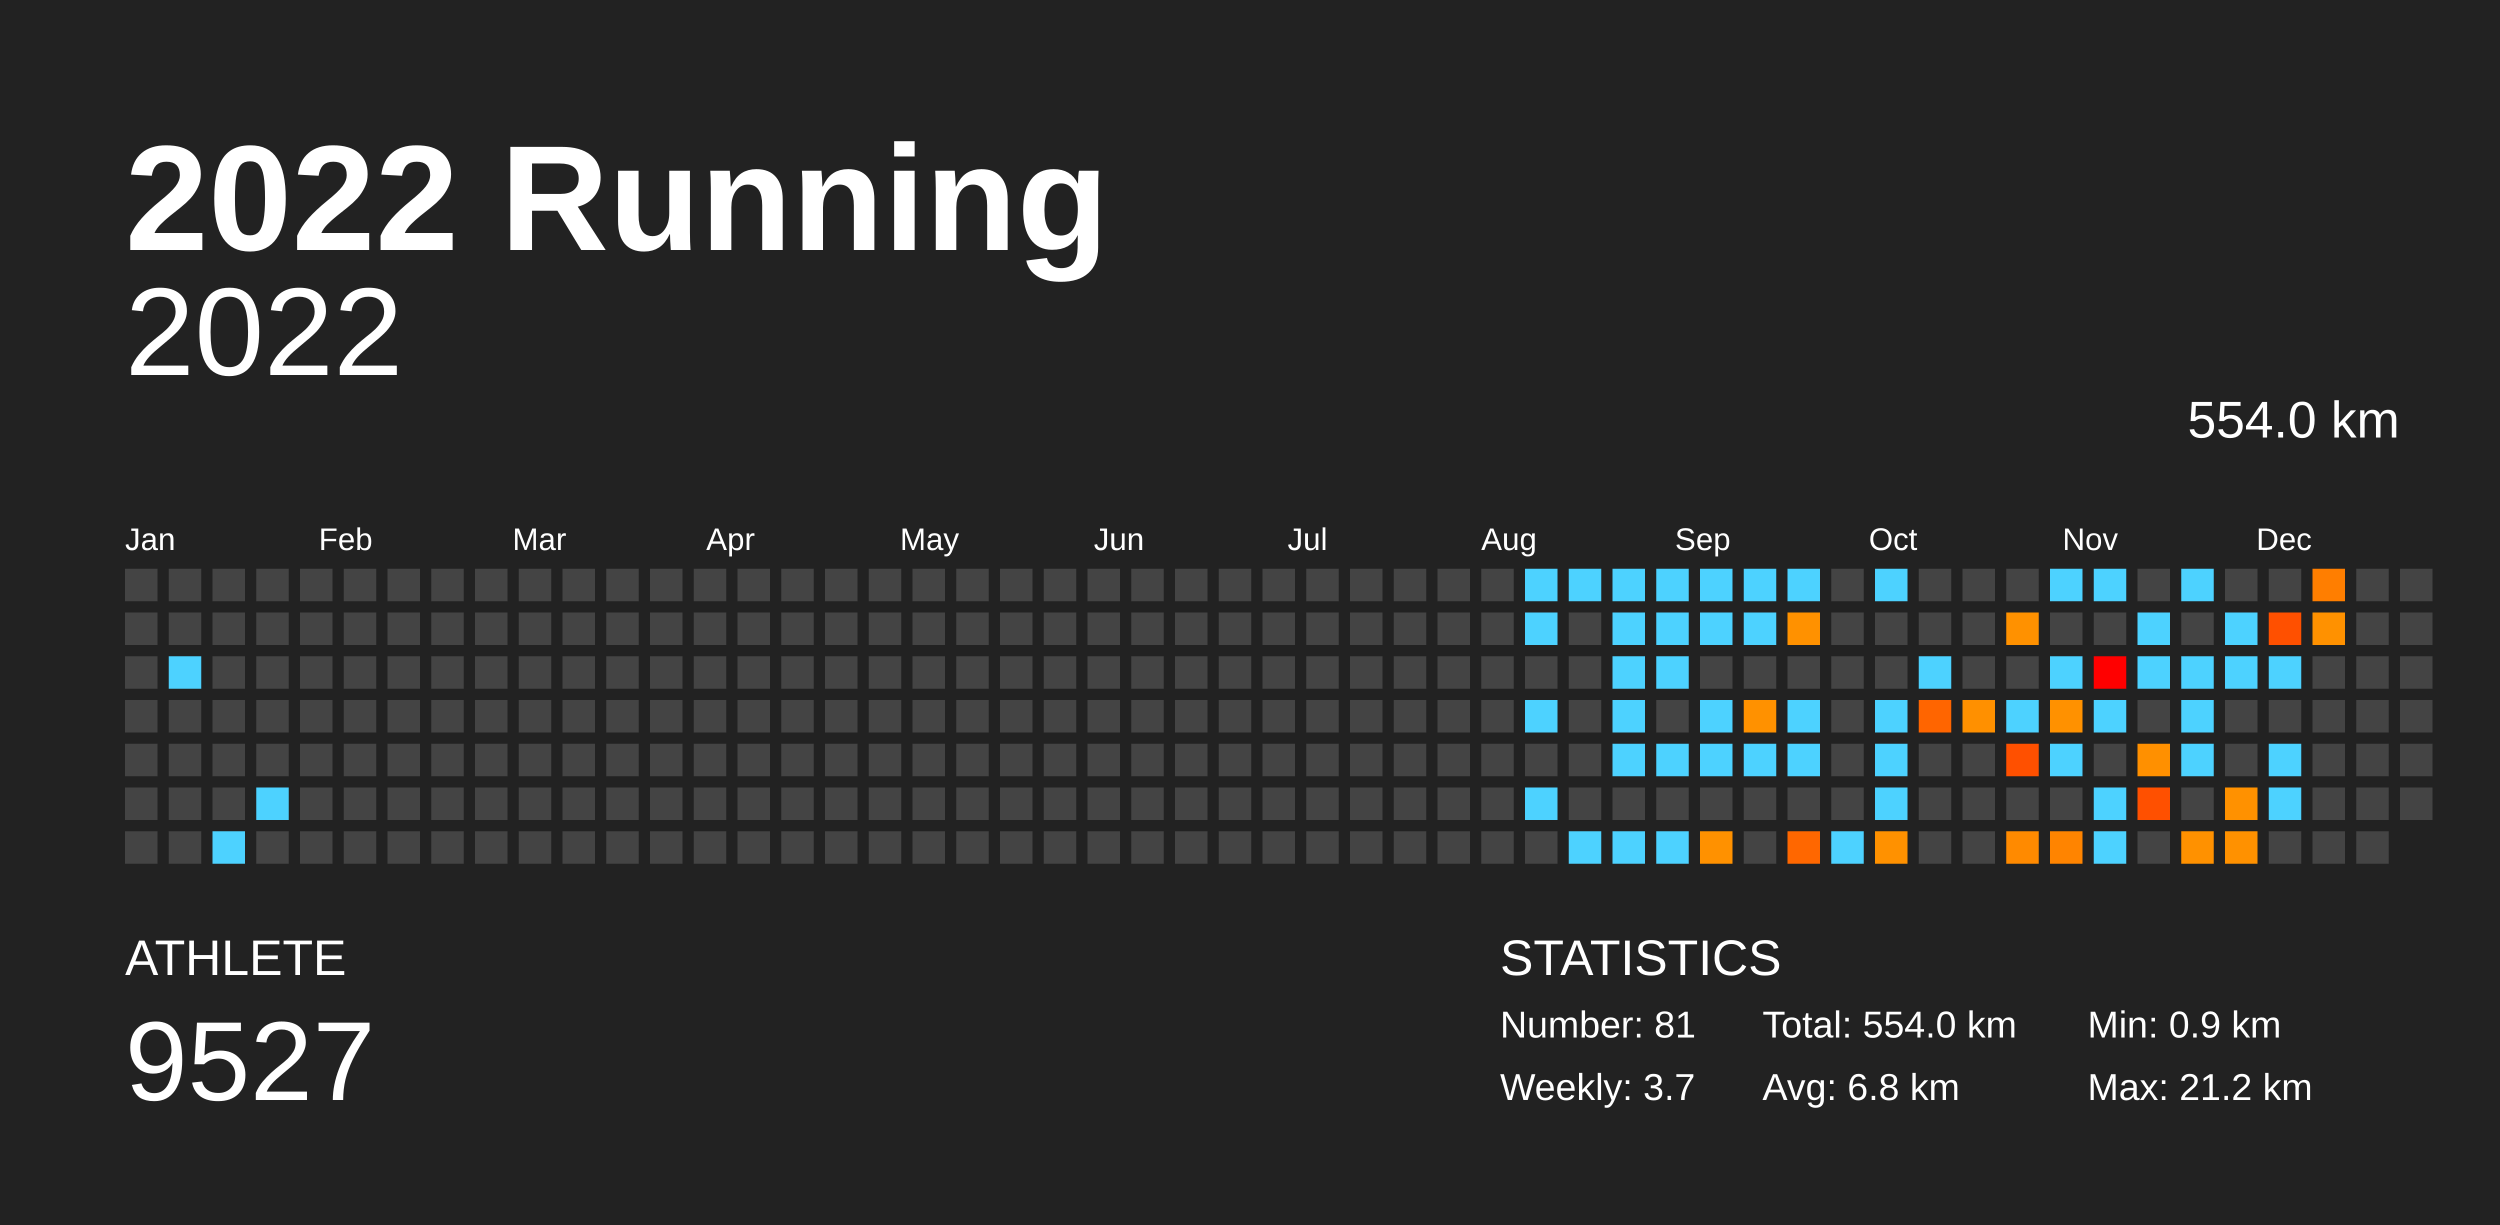
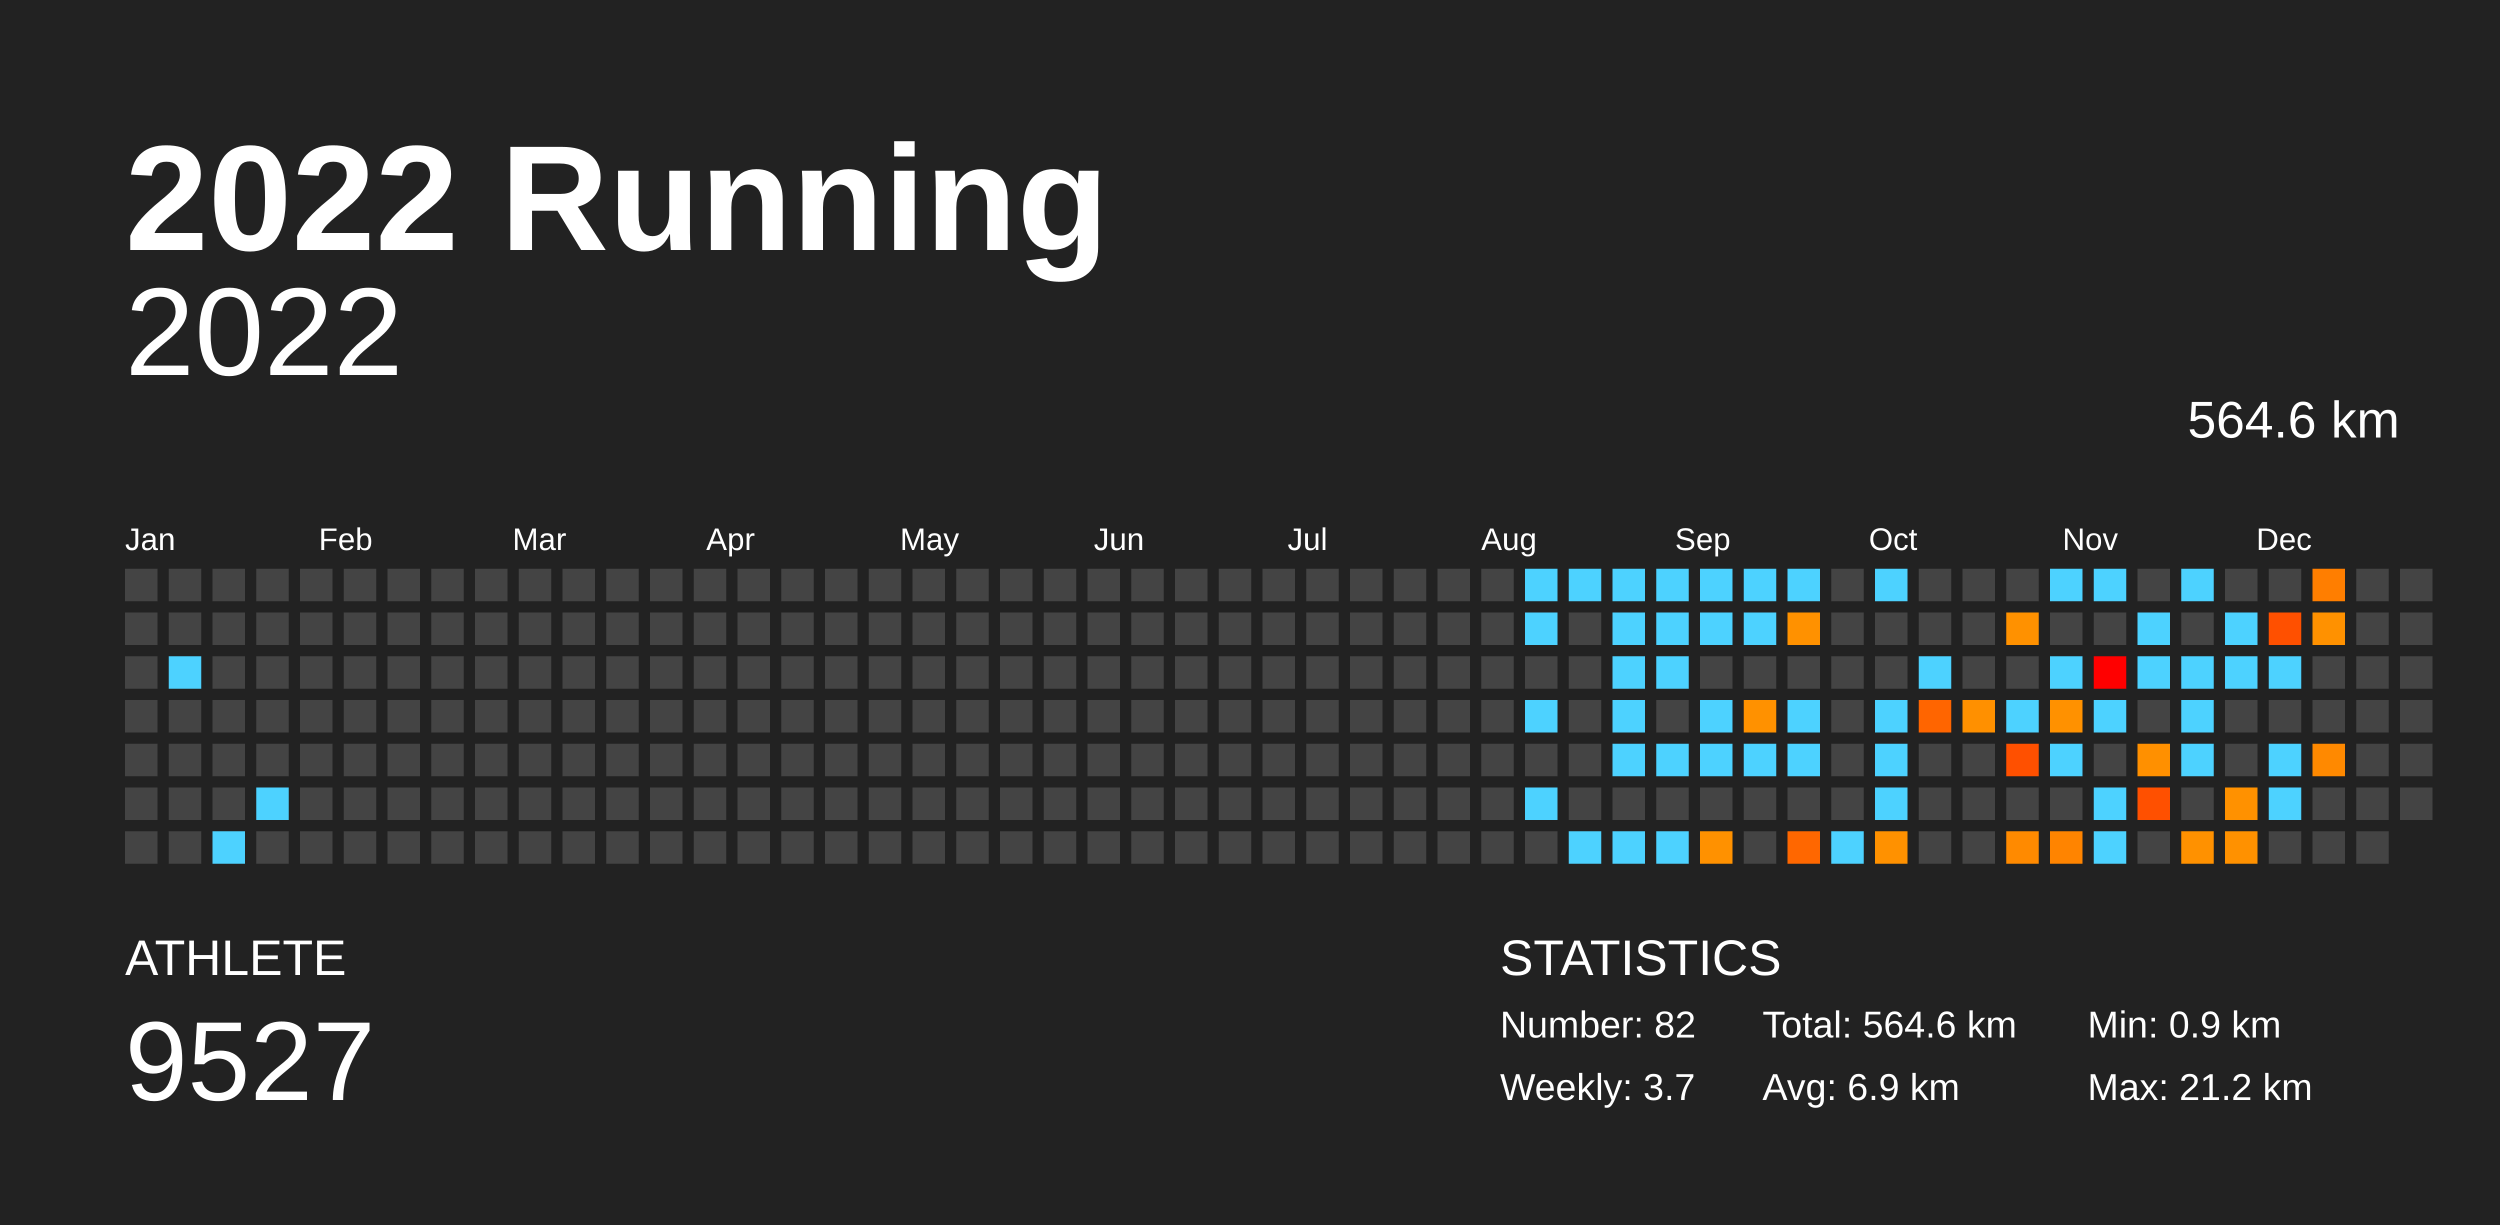
<svg xmlns="http://www.w3.org/2000/svg" baseProfile="full" height="98mm" version="1.1" viewBox="0,0,200,98" width="200mm">
  <defs />
  <rect fill="#222222" height="98" width="200" x="0" y="0" />
  <text fill="#FFFFFF" style="font-size:12px; font-family:Arial; font-weight:bold;" x="10" y="20">2022 Running</text>
  <text fill="#FFFFFF" style="font-size:4px; font-family:Arial" x="10" y="78">ATHLETE</text>
  <text fill="#FFFFFF" style="font-size:9px; font-family:Arial" x="10" y="88">9527</text>
  <text fill="#FFFFFF" style="font-size:4px; font-family:Arial" x="120" y="78">STATISTICS</text>
-   <text fill="#FFFFFF" style="font-size:3px; font-family:Arial" x="120" y="83">Number: 81</text>
+   <text fill="#FFFFFF" style="font-size:3px; font-family:Arial" x="120" y="83">Number: 82</text>
  <text fill="#FFFFFF" style="font-size:3px; font-family:Arial" x="120" y="88">Weekly: 3.7</text>
-   <text fill="#FFFFFF" style="font-size:3px; font-family:Arial" x="141" y="83">Total: 554.0 km</text>
-   <text fill="#FFFFFF" style="font-size:3px; font-family:Arial" x="141" y="88">Avg: 6.8 km</text>
+   <text fill="#FFFFFF" style="font-size:3px; font-family:Arial" x="141" y="83">Total: 564.6 km</text>
+   <text fill="#FFFFFF" style="font-size:3px; font-family:Arial" x="141" y="88">Avg: 6.9 km</text>
  <text fill="#FFFFFF" style="font-size:3px; font-family:Arial" x="167" y="83">Min: 0.9 km</text>
  <text fill="#FFFFFF" style="font-size:3px; font-family:Arial" x="167" y="88">Max: 21.2 km</text>
  <text alignment-baseline="hanging" fill="#FFFFFF" style="font-size:10.0px; font-family:Arial;" x="10" y="30">2022</text>
-   <text alignment-baseline="hanging" fill="#FFFFFF" style="font-size:4.125px; font-family:Arial;" x="175" y="35">554.0 km</text>
+   <text alignment-baseline="hanging" fill="#FFFFFF" style="font-size:4.125px; font-family:Arial;" x="175" y="35">564.6 km</text>
  <text fill="#FFFFFF" style="font-size:2.5px; font-family:Arial" x="10.0" y="44">Jan</text>
  <text fill="#FFFFFF" style="font-size:2.5px; font-family:Arial" x="25.5" y="44">Feb</text>
  <text fill="#FFFFFF" style="font-size:2.5px; font-family:Arial" x="41.0" y="44">Mar</text>
  <text fill="#FFFFFF" style="font-size:2.5px; font-family:Arial" x="56.5" y="44">Apr</text>
  <text fill="#FFFFFF" style="font-size:2.5px; font-family:Arial" x="72.0" y="44">May</text>
  <text fill="#FFFFFF" style="font-size:2.5px; font-family:Arial" x="87.5" y="44">Jun</text>
  <text fill="#FFFFFF" style="font-size:2.5px; font-family:Arial" x="103.0" y="44">Jul</text>
  <text fill="#FFFFFF" style="font-size:2.5px; font-family:Arial" x="118.5" y="44">Aug</text>
  <text fill="#FFFFFF" style="font-size:2.5px; font-family:Arial" x="134.0" y="44">Sep</text>
  <text fill="#FFFFFF" style="font-size:2.5px; font-family:Arial" x="149.5" y="44">Oct</text>
  <text fill="#FFFFFF" style="font-size:2.5px; font-family:Arial" x="165.0" y="44">Nov</text>
  <text fill="#FFFFFF" style="font-size:2.5px; font-family:Arial" x="180.5" y="44">Dec</text>
  <rect fill="#444444" height="2.6" width="2.6" x="10.0" y="45.5" />
  <rect fill="#444444" height="2.6" width="2.6" x="10.0" y="49.0" />
  <rect fill="#444444" height="2.6" width="2.6" x="10.0" y="52.5" />
  <rect fill="#444444" height="2.6" width="2.6" x="10.0" y="56.0" />
  <rect fill="#444444" height="2.6" width="2.6" x="10.0" y="59.5" />
  <rect fill="#444444" height="2.6" width="2.6" x="10.0" y="63.0" />
  <rect fill="#444444" height="2.6" width="2.6" x="10.0" y="66.5" />
  <rect fill="#444444" height="2.6" width="2.6" x="13.5" y="45.5" />
  <rect fill="#444444" height="2.6" width="2.6" x="13.5" y="49.0" />
  <rect fill="#4dd2ff" height="2.6" width="2.6" x="13.5" y="52.5" />
  <rect fill="#444444" height="2.6" width="2.6" x="13.5" y="56.0" />
  <rect fill="#444444" height="2.6" width="2.6" x="13.5" y="59.5" />
  <rect fill="#444444" height="2.6" width="2.6" x="13.5" y="63.0" />
  <rect fill="#444444" height="2.6" width="2.6" x="13.5" y="66.5" />
  <rect fill="#444444" height="2.6" width="2.6" x="17.0" y="45.5" />
  <rect fill="#444444" height="2.6" width="2.6" x="17.0" y="49.0" />
  <rect fill="#444444" height="2.6" width="2.6" x="17.0" y="52.5" />
  <rect fill="#444444" height="2.6" width="2.6" x="17.0" y="56.0" />
  <rect fill="#444444" height="2.6" width="2.6" x="17.0" y="59.5" />
  <rect fill="#444444" height="2.6" width="2.6" x="17.0" y="63.0" />
  <rect fill="#4dd2ff" height="2.6" width="2.6" x="17.0" y="66.5" />
  <rect fill="#444444" height="2.6" width="2.6" x="20.5" y="45.5" />
  <rect fill="#444444" height="2.6" width="2.6" x="20.5" y="49.0" />
  <rect fill="#444444" height="2.6" width="2.6" x="20.5" y="52.5" />
  <rect fill="#444444" height="2.6" width="2.6" x="20.5" y="56.0" />
  <rect fill="#444444" height="2.6" width="2.6" x="20.5" y="59.5" />
  <rect fill="#4dd2ff" height="2.6" width="2.6" x="20.5" y="63.0" />
  <rect fill="#444444" height="2.6" width="2.6" x="20.5" y="66.5" />
  <rect fill="#444444" height="2.6" width="2.6" x="24.0" y="45.5" />
  <rect fill="#444444" height="2.6" width="2.6" x="24.0" y="49.0" />
  <rect fill="#444444" height="2.6" width="2.6" x="24.0" y="52.5" />
  <rect fill="#444444" height="2.6" width="2.6" x="24.0" y="56.0" />
  <rect fill="#444444" height="2.6" width="2.6" x="24.0" y="59.5" />
  <rect fill="#444444" height="2.6" width="2.6" x="24.0" y="63.0" />
  <rect fill="#444444" height="2.6" width="2.6" x="24.0" y="66.5" />
  <rect fill="#444444" height="2.6" width="2.6" x="27.5" y="45.5" />
  <rect fill="#444444" height="2.6" width="2.6" x="27.5" y="49.0" />
  <rect fill="#444444" height="2.6" width="2.6" x="27.5" y="52.5" />
  <rect fill="#444444" height="2.6" width="2.6" x="27.5" y="56.0" />
  <rect fill="#444444" height="2.6" width="2.6" x="27.5" y="59.5" />
  <rect fill="#444444" height="2.6" width="2.6" x="27.5" y="63.0" />
  <rect fill="#444444" height="2.6" width="2.6" x="27.5" y="66.5" />
  <rect fill="#444444" height="2.6" width="2.6" x="31.0" y="45.5" />
  <rect fill="#444444" height="2.6" width="2.6" x="31.0" y="49.0" />
  <rect fill="#444444" height="2.6" width="2.6" x="31.0" y="52.5" />
  <rect fill="#444444" height="2.6" width="2.6" x="31.0" y="56.0" />
  <rect fill="#444444" height="2.6" width="2.6" x="31.0" y="59.5" />
  <rect fill="#444444" height="2.6" width="2.6" x="31.0" y="63.0" />
  <rect fill="#444444" height="2.6" width="2.6" x="31.0" y="66.5" />
  <rect fill="#444444" height="2.6" width="2.6" x="34.5" y="45.5" />
  <rect fill="#444444" height="2.6" width="2.6" x="34.5" y="49.0" />
  <rect fill="#444444" height="2.6" width="2.6" x="34.5" y="52.5" />
  <rect fill="#444444" height="2.6" width="2.6" x="34.5" y="56.0" />
  <rect fill="#444444" height="2.6" width="2.6" x="34.5" y="59.5" />
  <rect fill="#444444" height="2.6" width="2.6" x="34.5" y="63.0" />
  <rect fill="#444444" height="2.6" width="2.6" x="34.5" y="66.5" />
  <rect fill="#444444" height="2.6" width="2.6" x="38.0" y="45.5" />
  <rect fill="#444444" height="2.6" width="2.6" x="38.0" y="49.0" />
  <rect fill="#444444" height="2.6" width="2.6" x="38.0" y="52.5" />
  <rect fill="#444444" height="2.6" width="2.6" x="38.0" y="56.0" />
  <rect fill="#444444" height="2.6" width="2.6" x="38.0" y="59.5" />
  <rect fill="#444444" height="2.6" width="2.6" x="38.0" y="63.0" />
  <rect fill="#444444" height="2.6" width="2.6" x="38.0" y="66.5" />
  <rect fill="#444444" height="2.6" width="2.6" x="41.5" y="45.5" />
  <rect fill="#444444" height="2.6" width="2.6" x="41.5" y="49.0" />
  <rect fill="#444444" height="2.6" width="2.6" x="41.5" y="52.5" />
  <rect fill="#444444" height="2.6" width="2.6" x="41.5" y="56.0" />
  <rect fill="#444444" height="2.6" width="2.6" x="41.5" y="59.5" />
  <rect fill="#444444" height="2.6" width="2.6" x="41.5" y="63.0" />
  <rect fill="#444444" height="2.6" width="2.6" x="41.5" y="66.5" />
  <rect fill="#444444" height="2.6" width="2.6" x="45.0" y="45.5" />
  <rect fill="#444444" height="2.6" width="2.6" x="45.0" y="49.0" />
  <rect fill="#444444" height="2.6" width="2.6" x="45.0" y="52.5" />
  <rect fill="#444444" height="2.6" width="2.6" x="45.0" y="56.0" />
  <rect fill="#444444" height="2.6" width="2.6" x="45.0" y="59.5" />
  <rect fill="#444444" height="2.6" width="2.6" x="45.0" y="63.0" />
  <rect fill="#444444" height="2.6" width="2.6" x="45.0" y="66.5" />
  <rect fill="#444444" height="2.6" width="2.6" x="48.5" y="45.5" />
  <rect fill="#444444" height="2.6" width="2.6" x="48.5" y="49.0" />
  <rect fill="#444444" height="2.6" width="2.6" x="48.5" y="52.5" />
  <rect fill="#444444" height="2.6" width="2.6" x="48.5" y="56.0" />
  <rect fill="#444444" height="2.6" width="2.6" x="48.5" y="59.5" />
  <rect fill="#444444" height="2.6" width="2.6" x="48.5" y="63.0" />
  <rect fill="#444444" height="2.6" width="2.6" x="48.5" y="66.5" />
  <rect fill="#444444" height="2.6" width="2.6" x="52.0" y="45.5" />
  <rect fill="#444444" height="2.6" width="2.6" x="52.0" y="49.0" />
  <rect fill="#444444" height="2.6" width="2.6" x="52.0" y="52.5" />
  <rect fill="#444444" height="2.6" width="2.6" x="52.0" y="56.0" />
  <rect fill="#444444" height="2.6" width="2.6" x="52.0" y="59.5" />
  <rect fill="#444444" height="2.6" width="2.6" x="52.0" y="63.0" />
  <rect fill="#444444" height="2.6" width="2.6" x="52.0" y="66.5" />
  <rect fill="#444444" height="2.6" width="2.6" x="55.5" y="45.5" />
  <rect fill="#444444" height="2.6" width="2.6" x="55.5" y="49.0" />
  <rect fill="#444444" height="2.6" width="2.6" x="55.5" y="52.5" />
  <rect fill="#444444" height="2.6" width="2.6" x="55.5" y="56.0" />
  <rect fill="#444444" height="2.6" width="2.6" x="55.5" y="59.5" />
  <rect fill="#444444" height="2.6" width="2.6" x="55.5" y="63.0" />
  <rect fill="#444444" height="2.6" width="2.6" x="55.5" y="66.5" />
  <rect fill="#444444" height="2.6" width="2.6" x="59.0" y="45.5" />
  <rect fill="#444444" height="2.6" width="2.6" x="59.0" y="49.0" />
  <rect fill="#444444" height="2.6" width="2.6" x="59.0" y="52.5" />
  <rect fill="#444444" height="2.6" width="2.6" x="59.0" y="56.0" />
  <rect fill="#444444" height="2.6" width="2.6" x="59.0" y="59.5" />
  <rect fill="#444444" height="2.6" width="2.6" x="59.0" y="63.0" />
  <rect fill="#444444" height="2.6" width="2.6" x="59.0" y="66.5" />
  <rect fill="#444444" height="2.6" width="2.6" x="62.5" y="45.5" />
  <rect fill="#444444" height="2.6" width="2.6" x="62.5" y="49.0" />
  <rect fill="#444444" height="2.6" width="2.6" x="62.5" y="52.5" />
  <rect fill="#444444" height="2.6" width="2.6" x="62.5" y="56.0" />
  <rect fill="#444444" height="2.6" width="2.6" x="62.5" y="59.5" />
  <rect fill="#444444" height="2.6" width="2.6" x="62.5" y="63.0" />
  <rect fill="#444444" height="2.6" width="2.6" x="62.5" y="66.5" />
  <rect fill="#444444" height="2.6" width="2.6" x="66.0" y="45.5" />
  <rect fill="#444444" height="2.6" width="2.6" x="66.0" y="49.0" />
  <rect fill="#444444" height="2.6" width="2.6" x="66.0" y="52.5" />
  <rect fill="#444444" height="2.6" width="2.6" x="66.0" y="56.0" />
  <rect fill="#444444" height="2.6" width="2.6" x="66.0" y="59.5" />
  <rect fill="#444444" height="2.6" width="2.6" x="66.0" y="63.0" />
  <rect fill="#444444" height="2.6" width="2.6" x="66.0" y="66.5" />
  <rect fill="#444444" height="2.6" width="2.6" x="69.5" y="45.5" />
  <rect fill="#444444" height="2.6" width="2.6" x="69.5" y="49.0" />
  <rect fill="#444444" height="2.6" width="2.6" x="69.5" y="52.5" />
  <rect fill="#444444" height="2.6" width="2.6" x="69.5" y="56.0" />
  <rect fill="#444444" height="2.6" width="2.6" x="69.5" y="59.5" />
  <rect fill="#444444" height="2.6" width="2.6" x="69.5" y="63.0" />
  <rect fill="#444444" height="2.6" width="2.6" x="69.5" y="66.5" />
  <rect fill="#444444" height="2.6" width="2.6" x="73.0" y="45.5" />
  <rect fill="#444444" height="2.6" width="2.6" x="73.0" y="49.0" />
  <rect fill="#444444" height="2.6" width="2.6" x="73.0" y="52.5" />
  <rect fill="#444444" height="2.6" width="2.6" x="73.0" y="56.0" />
  <rect fill="#444444" height="2.6" width="2.6" x="73.0" y="59.5" />
  <rect fill="#444444" height="2.6" width="2.6" x="73.0" y="63.0" />
  <rect fill="#444444" height="2.6" width="2.6" x="73.0" y="66.5" />
  <rect fill="#444444" height="2.6" width="2.6" x="76.5" y="45.5" />
  <rect fill="#444444" height="2.6" width="2.6" x="76.5" y="49.0" />
  <rect fill="#444444" height="2.6" width="2.6" x="76.5" y="52.5" />
  <rect fill="#444444" height="2.6" width="2.6" x="76.5" y="56.0" />
  <rect fill="#444444" height="2.6" width="2.6" x="76.5" y="59.5" />
  <rect fill="#444444" height="2.6" width="2.6" x="76.5" y="63.0" />
  <rect fill="#444444" height="2.6" width="2.6" x="76.5" y="66.5" />
  <rect fill="#444444" height="2.6" width="2.6" x="80.0" y="45.5" />
  <rect fill="#444444" height="2.6" width="2.6" x="80.0" y="49.0" />
  <rect fill="#444444" height="2.6" width="2.6" x="80.0" y="52.5" />
  <rect fill="#444444" height="2.6" width="2.6" x="80.0" y="56.0" />
  <rect fill="#444444" height="2.6" width="2.6" x="80.0" y="59.5" />
  <rect fill="#444444" height="2.6" width="2.6" x="80.0" y="63.0" />
  <rect fill="#444444" height="2.6" width="2.6" x="80.0" y="66.5" />
  <rect fill="#444444" height="2.6" width="2.6" x="83.5" y="45.5" />
  <rect fill="#444444" height="2.6" width="2.6" x="83.5" y="49.0" />
  <rect fill="#444444" height="2.6" width="2.6" x="83.5" y="52.5" />
  <rect fill="#444444" height="2.6" width="2.6" x="83.5" y="56.0" />
  <rect fill="#444444" height="2.6" width="2.6" x="83.5" y="59.5" />
  <rect fill="#444444" height="2.6" width="2.6" x="83.5" y="63.0" />
  <rect fill="#444444" height="2.6" width="2.6" x="83.5" y="66.5" />
  <rect fill="#444444" height="2.6" width="2.6" x="87.0" y="45.5" />
  <rect fill="#444444" height="2.6" width="2.6" x="87.0" y="49.0" />
  <rect fill="#444444" height="2.6" width="2.6" x="87.0" y="52.5" />
  <rect fill="#444444" height="2.6" width="2.6" x="87.0" y="56.0" />
  <rect fill="#444444" height="2.6" width="2.6" x="87.0" y="59.5" />
  <rect fill="#444444" height="2.6" width="2.6" x="87.0" y="63.0" />
  <rect fill="#444444" height="2.6" width="2.6" x="87.0" y="66.5" />
  <rect fill="#444444" height="2.6" width="2.6" x="90.5" y="45.5" />
  <rect fill="#444444" height="2.6" width="2.6" x="90.5" y="49.0" />
  <rect fill="#444444" height="2.6" width="2.6" x="90.5" y="52.5" />
  <rect fill="#444444" height="2.6" width="2.6" x="90.5" y="56.0" />
  <rect fill="#444444" height="2.6" width="2.6" x="90.5" y="59.5" />
  <rect fill="#444444" height="2.6" width="2.6" x="90.5" y="63.0" />
  <rect fill="#444444" height="2.6" width="2.6" x="90.5" y="66.5" />
  <rect fill="#444444" height="2.6" width="2.6" x="94.0" y="45.5" />
  <rect fill="#444444" height="2.6" width="2.6" x="94.0" y="49.0" />
  <rect fill="#444444" height="2.6" width="2.6" x="94.0" y="52.5" />
  <rect fill="#444444" height="2.6" width="2.6" x="94.0" y="56.0" />
  <rect fill="#444444" height="2.6" width="2.6" x="94.0" y="59.5" />
  <rect fill="#444444" height="2.6" width="2.6" x="94.0" y="63.0" />
  <rect fill="#444444" height="2.6" width="2.6" x="94.0" y="66.5" />
  <rect fill="#444444" height="2.6" width="2.6" x="97.5" y="45.5" />
  <rect fill="#444444" height="2.6" width="2.6" x="97.5" y="49.0" />
  <rect fill="#444444" height="2.6" width="2.6" x="97.5" y="52.5" />
  <rect fill="#444444" height="2.6" width="2.6" x="97.5" y="56.0" />
  <rect fill="#444444" height="2.6" width="2.6" x="97.5" y="59.5" />
  <rect fill="#444444" height="2.6" width="2.6" x="97.5" y="63.0" />
  <rect fill="#444444" height="2.6" width="2.6" x="97.5" y="66.5" />
  <rect fill="#444444" height="2.6" width="2.6" x="101.0" y="45.5" />
  <rect fill="#444444" height="2.6" width="2.6" x="101.0" y="49.0" />
  <rect fill="#444444" height="2.6" width="2.6" x="101.0" y="52.5" />
  <rect fill="#444444" height="2.6" width="2.6" x="101.0" y="56.0" />
  <rect fill="#444444" height="2.6" width="2.6" x="101.0" y="59.5" />
  <rect fill="#444444" height="2.6" width="2.6" x="101.0" y="63.0" />
  <rect fill="#444444" height="2.6" width="2.6" x="101.0" y="66.5" />
  <rect fill="#444444" height="2.6" width="2.6" x="104.5" y="45.5" />
  <rect fill="#444444" height="2.6" width="2.6" x="104.5" y="49.0" />
  <rect fill="#444444" height="2.6" width="2.6" x="104.5" y="52.5" />
  <rect fill="#444444" height="2.6" width="2.6" x="104.5" y="56.0" />
  <rect fill="#444444" height="2.6" width="2.6" x="104.5" y="59.5" />
  <rect fill="#444444" height="2.6" width="2.6" x="104.5" y="63.0" />
  <rect fill="#444444" height="2.6" width="2.6" x="104.5" y="66.5" />
  <rect fill="#444444" height="2.6" width="2.6" x="108.0" y="45.5" />
  <rect fill="#444444" height="2.6" width="2.6" x="108.0" y="49.0" />
  <rect fill="#444444" height="2.6" width="2.6" x="108.0" y="52.5" />
  <rect fill="#444444" height="2.6" width="2.6" x="108.0" y="56.0" />
  <rect fill="#444444" height="2.6" width="2.6" x="108.0" y="59.5" />
  <rect fill="#444444" height="2.6" width="2.6" x="108.0" y="63.0" />
  <rect fill="#444444" height="2.6" width="2.6" x="108.0" y="66.5" />
  <rect fill="#444444" height="2.6" width="2.6" x="111.5" y="45.5" />
  <rect fill="#444444" height="2.6" width="2.6" x="111.5" y="49.0" />
  <rect fill="#444444" height="2.6" width="2.6" x="111.5" y="52.5" />
  <rect fill="#444444" height="2.6" width="2.6" x="111.5" y="56.0" />
  <rect fill="#444444" height="2.6" width="2.6" x="111.5" y="59.5" />
  <rect fill="#444444" height="2.6" width="2.6" x="111.5" y="63.0" />
  <rect fill="#444444" height="2.6" width="2.6" x="111.5" y="66.5" />
  <rect fill="#444444" height="2.6" width="2.6" x="115.0" y="45.5" />
  <rect fill="#444444" height="2.6" width="2.6" x="115.0" y="49.0" />
  <rect fill="#444444" height="2.6" width="2.6" x="115.0" y="52.5" />
  <rect fill="#444444" height="2.6" width="2.6" x="115.0" y="56.0" />
  <rect fill="#444444" height="2.6" width="2.6" x="115.0" y="59.5" />
  <rect fill="#444444" height="2.6" width="2.6" x="115.0" y="63.0" />
  <rect fill="#444444" height="2.6" width="2.6" x="115.0" y="66.5" />
  <rect fill="#444444" height="2.6" width="2.6" x="118.5" y="45.5" />
  <rect fill="#444444" height="2.6" width="2.6" x="118.5" y="49.0" />
  <rect fill="#444444" height="2.6" width="2.6" x="118.5" y="52.5" />
  <rect fill="#444444" height="2.6" width="2.6" x="118.5" y="56.0" />
  <rect fill="#444444" height="2.6" width="2.6" x="118.5" y="59.5" />
  <rect fill="#444444" height="2.6" width="2.6" x="118.5" y="63.0" />
  <rect fill="#444444" height="2.6" width="2.6" x="118.5" y="66.5" />
  <rect fill="#4dd2ff" height="2.6" width="2.6" x="122.0" y="45.5" />
  <rect fill="#4dd2ff" height="2.6" width="2.6" x="122.0" y="49.0" />
  <rect fill="#444444" height="2.6" width="2.6" x="122.0" y="52.5" />
  <rect fill="#4dd2ff" height="2.6" width="2.6" x="122.0" y="56.0" />
  <rect fill="#444444" height="2.6" width="2.6" x="122.0" y="59.5" />
  <rect fill="#4dd2ff" height="2.6" width="2.6" x="122.0" y="63.0" />
  <rect fill="#444444" height="2.6" width="2.6" x="122.0" y="66.5" />
  <rect fill="#4dd2ff" height="2.6" width="2.6" x="125.5" y="45.5" />
  <rect fill="#444444" height="2.6" width="2.6" x="125.5" y="49.0" />
  <rect fill="#444444" height="2.6" width="2.6" x="125.5" y="52.5" />
  <rect fill="#444444" height="2.6" width="2.6" x="125.5" y="56.0" />
  <rect fill="#444444" height="2.6" width="2.6" x="125.5" y="59.5" />
  <rect fill="#444444" height="2.6" width="2.6" x="125.5" y="63.0" />
  <rect fill="#4dd2ff" height="2.6" width="2.6" x="125.5" y="66.5" />
  <rect fill="#4dd2ff" height="2.6" width="2.6" x="129.0" y="45.5" />
  <rect fill="#4dd2ff" height="2.6" width="2.6" x="129.0" y="49.0" />
  <rect fill="#4dd2ff" height="2.6" width="2.6" x="129.0" y="52.5" />
  <rect fill="#4dd2ff" height="2.6" width="2.6" x="129.0" y="56.0" />
  <rect fill="#4dd2ff" height="2.6" width="2.6" x="129.0" y="59.5" />
  <rect fill="#444444" height="2.6" width="2.6" x="129.0" y="63.0" />
  <rect fill="#4dd2ff" height="2.6" width="2.6" x="129.0" y="66.5" />
  <rect fill="#4dd2ff" height="2.6" width="2.6" x="132.5" y="45.5" />
  <rect fill="#4dd2ff" height="2.6" width="2.6" x="132.5" y="49.0" />
  <rect fill="#4dd2ff" height="2.6" width="2.6" x="132.5" y="52.5" />
  <rect fill="#444444" height="2.6" width="2.6" x="132.5" y="56.0" />
  <rect fill="#4dd2ff" height="2.6" width="2.6" x="132.5" y="59.5" />
  <rect fill="#444444" height="2.6" width="2.6" x="132.5" y="63.0" />
  <rect fill="#4dd2ff" height="2.6" width="2.6" x="132.5" y="66.5" />
  <rect fill="#4dd2ff" height="2.6" width="2.6" x="136.0" y="45.5" />
  <rect fill="#4dd2ff" height="2.6" width="2.6" x="136.0" y="49.0" />
  <rect fill="#444444" height="2.6" width="2.6" x="136.0" y="52.5" />
  <rect fill="#4dd2ff" height="2.6" width="2.6" x="136.0" y="56.0" />
  <rect fill="#4dd2ff" height="2.6" width="2.6" x="136.0" y="59.5" />
  <rect fill="#444444" height="2.6" width="2.6" x="136.0" y="63.0" />
  <rect fill="#ff9100" height="2.6" width="2.6" x="136.0" y="66.5" />
  <rect fill="#4dd2ff" height="2.6" width="2.6" x="139.5" y="45.5" />
  <rect fill="#4dd2ff" height="2.6" width="2.6" x="139.5" y="49.0" />
  <rect fill="#444444" height="2.6" width="2.6" x="139.5" y="52.5" />
  <rect fill="#ff9100" height="2.6" width="2.6" x="139.5" y="56.0" />
  <rect fill="#4dd2ff" height="2.6" width="2.6" x="139.5" y="59.5" />
  <rect fill="#444444" height="2.6" width="2.6" x="139.5" y="63.0" />
  <rect fill="#444444" height="2.6" width="2.6" x="139.5" y="66.5" />
  <rect fill="#4dd2ff" height="2.6" width="2.6" x="143.0" y="45.5" />
  <rect fill="#ff9100" height="2.6" width="2.6" x="143.0" y="49.0" />
  <rect fill="#444444" height="2.6" width="2.6" x="143.0" y="52.5" />
  <rect fill="#4dd2ff" height="2.6" width="2.6" x="143.0" y="56.0" />
  <rect fill="#4dd2ff" height="2.6" width="2.6" x="143.0" y="59.5" />
  <rect fill="#444444" height="2.6" width="2.6" x="143.0" y="63.0" />
  <rect fill="#ff6700" height="2.6" width="2.6" x="143.0" y="66.5" />
  <rect fill="#444444" height="2.6" width="2.6" x="146.5" y="45.5" />
  <rect fill="#444444" height="2.6" width="2.6" x="146.5" y="49.0" />
  <rect fill="#444444" height="2.6" width="2.6" x="146.5" y="52.5" />
  <rect fill="#444444" height="2.6" width="2.6" x="146.5" y="56.0" />
  <rect fill="#444444" height="2.6" width="2.6" x="146.5" y="59.5" />
  <rect fill="#444444" height="2.6" width="2.6" x="146.5" y="63.0" />
  <rect fill="#4dd2ff" height="2.6" width="2.6" x="146.5" y="66.5" />
  <rect fill="#4dd2ff" height="2.6" width="2.6" x="150.0" y="45.5" />
  <rect fill="#444444" height="2.6" width="2.6" x="150.0" y="49.0" />
  <rect fill="#444444" height="2.6" width="2.6" x="150.0" y="52.5" />
  <rect fill="#4dd2ff" height="2.6" width="2.6" x="150.0" y="56.0" />
  <rect fill="#4dd2ff" height="2.6" width="2.6" x="150.0" y="59.5" />
  <rect fill="#4dd2ff" height="2.6" width="2.6" x="150.0" y="63.0" />
  <rect fill="#ff9100" height="2.6" width="2.6" x="150.0" y="66.5" />
  <rect fill="#444444" height="2.6" width="2.6" x="153.5" y="45.5" />
  <rect fill="#444444" height="2.6" width="2.6" x="153.5" y="49.0" />
  <rect fill="#4dd2ff" height="2.6" width="2.6" x="153.5" y="52.5" />
  <rect fill="#ff6500" height="2.6" width="2.6" x="153.5" y="56.0" />
  <rect fill="#444444" height="2.6" width="2.6" x="153.5" y="59.5" />
  <rect fill="#444444" height="2.6" width="2.6" x="153.5" y="63.0" />
  <rect fill="#444444" height="2.6" width="2.6" x="153.5" y="66.5" />
  <rect fill="#444444" height="2.6" width="2.6" x="157.0" y="45.5" />
  <rect fill="#444444" height="2.6" width="2.6" x="157.0" y="49.0" />
  <rect fill="#444444" height="2.6" width="2.6" x="157.0" y="52.5" />
  <rect fill="#ff9000" height="2.6" width="2.6" x="157.0" y="56.0" />
  <rect fill="#444444" height="2.6" width="2.6" x="157.0" y="59.5" />
  <rect fill="#444444" height="2.6" width="2.6" x="157.0" y="63.0" />
  <rect fill="#444444" height="2.6" width="2.6" x="157.0" y="66.5" />
  <rect fill="#444444" height="2.6" width="2.6" x="160.5" y="45.5" />
  <rect fill="#ff9100" height="2.6" width="2.6" x="160.5" y="49.0" />
  <rect fill="#444444" height="2.6" width="2.6" x="160.5" y="52.5" />
  <rect fill="#4dd2ff" height="2.6" width="2.6" x="160.5" y="56.0" />
  <rect fill="#ff5000" height="2.6" width="2.6" x="160.5" y="59.5" />
  <rect fill="#444444" height="2.6" width="2.6" x="160.5" y="63.0" />
  <rect fill="#ff8a00" height="2.6" width="2.6" x="160.5" y="66.5" />
  <rect fill="#4dd2ff" height="2.6" width="2.6" x="164.0" y="45.5" />
  <rect fill="#444444" height="2.6" width="2.6" x="164.0" y="49.0" />
  <rect fill="#4dd2ff" height="2.6" width="2.6" x="164.0" y="52.5" />
  <rect fill="#ff9100" height="2.6" width="2.6" x="164.0" y="56.0" />
  <rect fill="#4dd2ff" height="2.6" width="2.6" x="164.0" y="59.5" />
  <rect fill="#444444" height="2.6" width="2.6" x="164.0" y="63.0" />
  <rect fill="#ff8400" height="2.6" width="2.6" x="164.0" y="66.5" />
  <rect fill="#4dd2ff" height="2.6" width="2.6" x="167.5" y="45.5" />
  <rect fill="#444444" height="2.6" width="2.6" x="167.5" y="49.0" />
  <rect fill="red" height="2.6" width="2.6" x="167.5" y="52.5" />
  <rect fill="#4dd2ff" height="2.6" width="2.6" x="167.5" y="56.0" />
  <rect fill="#444444" height="2.6" width="2.6" x="167.5" y="59.5" />
  <rect fill="#4dd2ff" height="2.6" width="2.6" x="167.5" y="63.0" />
  <rect fill="#4dd2ff" height="2.6" width="2.6" x="167.5" y="66.5" />
  <rect fill="#444444" height="2.6" width="2.6" x="171.0" y="45.5" />
  <rect fill="#4dd2ff" height="2.6" width="2.6" x="171.0" y="49.0" />
  <rect fill="#4dd2ff" height="2.6" width="2.6" x="171.0" y="52.5" />
  <rect fill="#444444" height="2.6" width="2.6" x="171.0" y="56.0" />
  <rect fill="#ff9000" height="2.6" width="2.6" x="171.0" y="59.5" />
  <rect fill="#ff5000" height="2.6" width="2.6" x="171.0" y="63.0" />
  <rect fill="#444444" height="2.6" width="2.6" x="171.0" y="66.5" />
  <rect fill="#4dd2ff" height="2.6" width="2.6" x="174.5" y="45.5" />
  <rect fill="#444444" height="2.6" width="2.6" x="174.5" y="49.0" />
  <rect fill="#4dd2ff" height="2.6" width="2.6" x="174.5" y="52.5" />
  <rect fill="#4dd2ff" height="2.6" width="2.6" x="174.5" y="56.0" />
  <rect fill="#4dd2ff" height="2.6" width="2.6" x="174.5" y="59.5" />
  <rect fill="#444444" height="2.6" width="2.6" x="174.5" y="63.0" />
  <rect fill="#ff9100" height="2.6" width="2.6" x="174.5" y="66.5" />
  <rect fill="#444444" height="2.6" width="2.6" x="178.0" y="45.5" />
  <rect fill="#4dd2ff" height="2.6" width="2.6" x="178.0" y="49.0" />
  <rect fill="#4dd2ff" height="2.6" width="2.6" x="178.0" y="52.5" />
  <rect fill="#444444" height="2.6" width="2.6" x="178.0" y="56.0" />
  <rect fill="#444444" height="2.6" width="2.6" x="178.0" y="59.5" />
  <rect fill="#ff9100" height="2.6" width="2.6" x="178.0" y="63.0" />
  <rect fill="#ff9100" height="2.6" width="2.6" x="178.0" y="66.5" />
  <rect fill="#444444" height="2.6" width="2.6" x="181.5" y="45.5" />
  <rect fill="#ff5000" height="2.6" width="2.6" x="181.5" y="49.0" />
  <rect fill="#4dd2ff" height="2.6" width="2.6" x="181.5" y="52.5" />
  <rect fill="#444444" height="2.6" width="2.6" x="181.5" y="56.0" />
  <rect fill="#4dd2ff" height="2.6" width="2.6" x="181.5" y="59.5" />
  <rect fill="#4dd2ff" height="2.6" width="2.6" x="181.5" y="63.0" />
  <rect fill="#444444" height="2.6" width="2.6" x="181.5" y="66.5" />
  <rect fill="#ff7e00" height="2.6" width="2.6" x="185.0" y="45.5" />
  <rect fill="#ff9100" height="2.6" width="2.6" x="185.0" y="49.0" />
  <rect fill="#444444" height="2.6" width="2.6" x="185.0" y="52.5" />
  <rect fill="#444444" height="2.6" width="2.6" x="185.0" y="56.0" />
-   <rect fill="#444444" height="2.6" width="2.6" x="185.0" y="59.5" />
+   <rect fill="#ff8900" height="2.6" width="2.6" x="185.0" y="59.5" />
  <rect fill="#444444" height="2.6" width="2.6" x="185.0" y="63.0" />
  <rect fill="#444444" height="2.6" width="2.6" x="185.0" y="66.5" />
  <rect fill="#444444" height="2.6" width="2.6" x="188.5" y="45.5" />
  <rect fill="#444444" height="2.6" width="2.6" x="188.5" y="49.0" />
  <rect fill="#444444" height="2.6" width="2.6" x="188.5" y="52.5" />
  <rect fill="#444444" height="2.6" width="2.6" x="188.5" y="56.0" />
  <rect fill="#444444" height="2.6" width="2.6" x="188.5" y="59.5" />
  <rect fill="#444444" height="2.6" width="2.6" x="188.5" y="63.0" />
  <rect fill="#444444" height="2.6" width="2.6" x="188.5" y="66.5" />
  <rect fill="#444444" height="2.6" width="2.6" x="192.0" y="45.5" />
  <rect fill="#444444" height="2.6" width="2.6" x="192.0" y="49.0" />
  <rect fill="#444444" height="2.6" width="2.6" x="192.0" y="52.5" />
  <rect fill="#444444" height="2.6" width="2.6" x="192.0" y="56.0" />
  <rect fill="#444444" height="2.6" width="2.6" x="192.0" y="59.5" />
  <rect fill="#444444" height="2.6" width="2.6" x="192.0" y="63.0" />
</svg>
